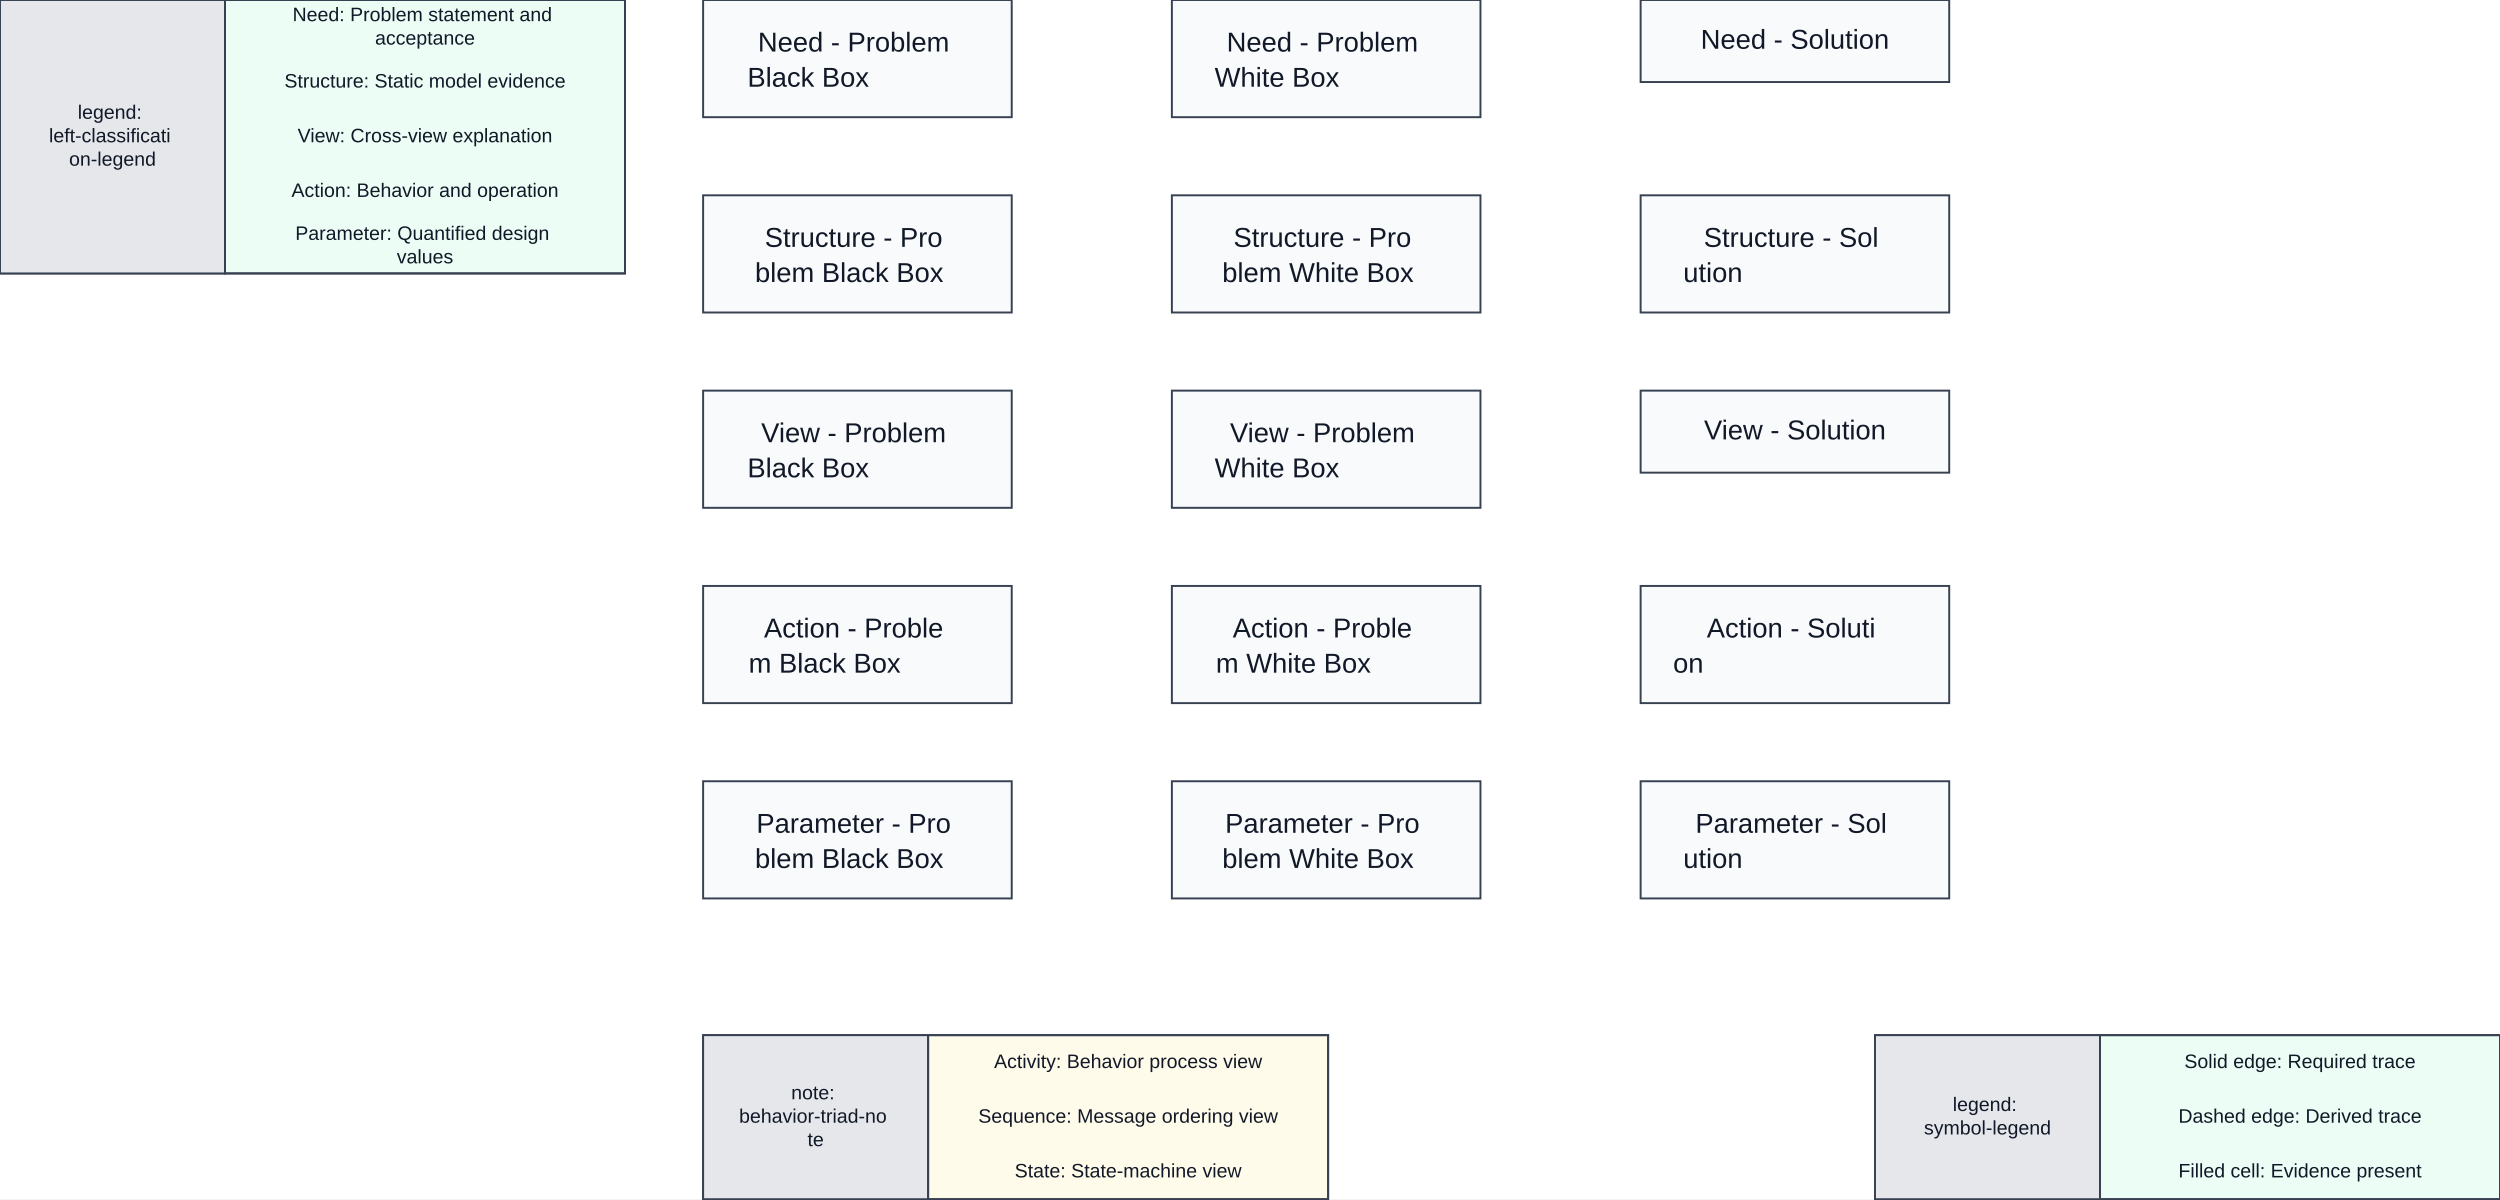
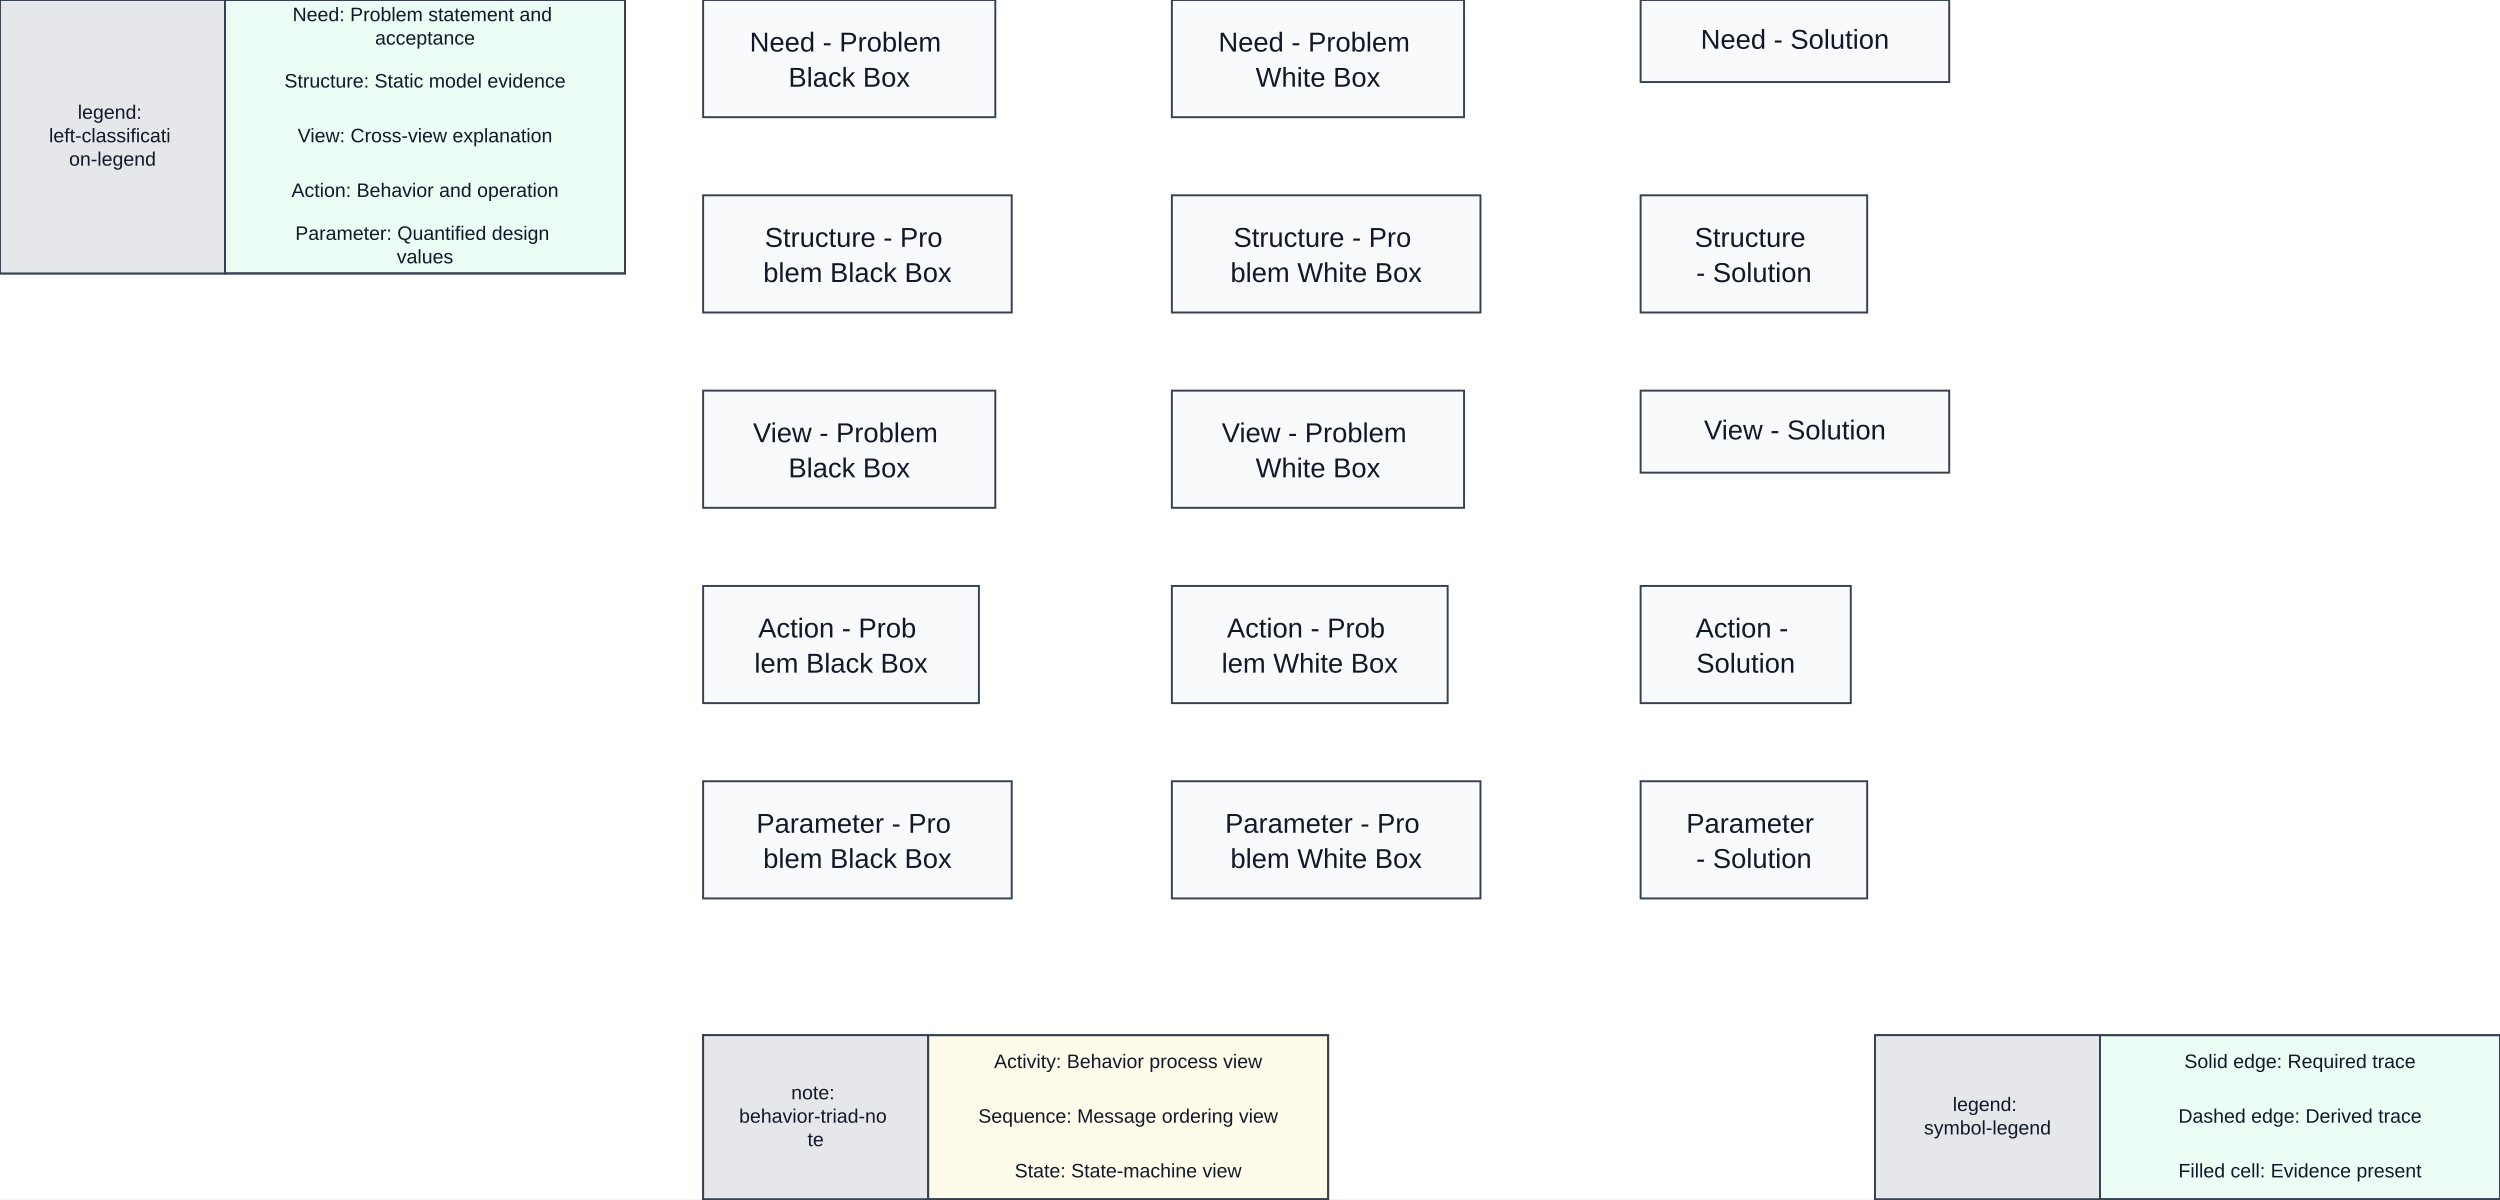
<svg xmlns="http://www.w3.org/2000/svg" role="img" viewBox="-180 80 1280 614">
  <rect class="background" x="-180" y="80" width="1280" height="614" fill="#ffffff" />
  <g class="evidence-panel evidence-panel--legend" data-id="left-classification-legend" data-kind="legend" data-item-count="5">
    <rect class="evidence-panel-frame" x="-180" y="80" width="320" height="140" fill="#ecfdf5" stroke="#374151" />
    <g class="evidence-panel-title-cell">
      <rect class="evidence-panel-title-bg" x="-180" y="80" width="115.2" height="140" fill="#e5e7eb" stroke="#374151" />
      <text class="evidence-panel-title" x="-122.4" y="138" text-anchor="middle" dominant-baseline="middle" font-family="Arial, sans-serif" font-size="10" fill="#111827">
        <tspan x="-122.4" y="138">legend:</tspan>
        <tspan x="-122.4" y="150">left-classificati</tspan>
        <tspan x="-122.4" y="162">on-legend</tspan>
      </text>
    </g>
    <g class="evidence-panel-items-cell">
      <rect class="evidence-panel-items-bg" x="-64.8" y="80" width="204.8" height="140" fill="transparent" stroke="#374151" />
      <rect class="evidence-panel-item" data-item="need-row" x="-64.8" y="80" width="204.8" height="28" fill="transparent" stroke="none" />
      <text class="evidence-panel-item-label" x="37.6" y="88" text-anchor="middle" dominant-baseline="middle" font-family="Arial, sans-serif" font-size="10" fill="#111827">
        <tspan x="37.6" y="88">Need: Problem statement and</tspan>
        <tspan x="37.6" y="100">acceptance</tspan>
      </text>
      <rect class="evidence-panel-item" data-item="structure-row" x="-64.8" y="108" width="204.8" height="28" fill="transparent" stroke="none" />
      <text class="evidence-panel-item-label" x="37.6" y="122" text-anchor="middle" dominant-baseline="middle" font-family="Arial, sans-serif" font-size="10" fill="#111827">Structure: Static model evidence</text>
      <rect class="evidence-panel-item" data-item="view-row" x="-64.8" y="136" width="204.8" height="28" fill="transparent" stroke="none" />
      <text class="evidence-panel-item-label" x="37.6" y="150" text-anchor="middle" dominant-baseline="middle" font-family="Arial, sans-serif" font-size="10" fill="#111827">View: Cross-view explanation</text>
      <rect class="evidence-panel-item" data-item="action-row" x="-64.8" y="164" width="204.8" height="28" fill="transparent" stroke="none" />
      <text class="evidence-panel-item-label" x="37.6" y="178" text-anchor="middle" dominant-baseline="middle" font-family="Arial, sans-serif" font-size="10" fill="#111827">Action: Behavior and operation</text>
      <rect class="evidence-panel-item" data-item="parameter-row" x="-64.8" y="192" width="204.8" height="28" fill="transparent" stroke="none" />
      <text class="evidence-panel-item-label" x="37.6" y="200" text-anchor="middle" dominant-baseline="middle" font-family="Arial, sans-serif" font-size="10" fill="#111827">
        <tspan x="37.6" y="200">Parameter: Quantified design</tspan>
        <tspan x="37.6" y="212">values</tspan>
      </text>
    </g>
  </g>
  <g class="evidence-panel evidence-panel--note" data-id="behavior-triad-note" data-kind="note" data-item-count="3">
    <rect class="evidence-panel-frame" x="180" y="610" width="320" height="84" fill="#fffbeb" stroke="#374151" />
    <g class="evidence-panel-title-cell">
      <rect class="evidence-panel-title-bg" x="180" y="610" width="115.2" height="84" fill="#e5e7eb" stroke="#374151" />
      <text class="evidence-panel-title" x="237.6" y="640" text-anchor="middle" dominant-baseline="middle" font-family="Arial, sans-serif" font-size="10" fill="#111827">
        <tspan x="237.6" y="640">note:</tspan>
        <tspan x="237.6" y="652">behavior-triad-no</tspan>
        <tspan x="237.6" y="664">te</tspan>
      </text>
    </g>
    <g class="evidence-panel-items-cell">
      <rect class="evidence-panel-items-bg" x="295.2" y="610" width="204.8" height="84" fill="transparent" stroke="#374151" />
      <rect class="evidence-panel-item" data-item="triad-activity" x="295.2" y="610" width="204.8" height="28" fill="transparent" stroke="none" />
      <text class="evidence-panel-item-label" x="397.6" y="624" text-anchor="middle" dominant-baseline="middle" font-family="Arial, sans-serif" font-size="10" fill="#111827">Activity: Behavior process view</text>
      <rect class="evidence-panel-item" data-item="triad-sequence" x="295.2" y="638" width="204.8" height="28" fill="transparent" stroke="none" />
      <text class="evidence-panel-item-label" x="397.6" y="652" text-anchor="middle" dominant-baseline="middle" font-family="Arial, sans-serif" font-size="10" fill="#111827">Sequence: Message ordering view</text>
      <rect class="evidence-panel-item" data-item="triad-state" x="295.2" y="666" width="204.8" height="28" fill="transparent" stroke="none" />
      <text class="evidence-panel-item-label" x="397.6" y="680" text-anchor="middle" dominant-baseline="middle" font-family="Arial, sans-serif" font-size="10" fill="#111827">State: State-machine view</text>
    </g>
  </g>
  <g class="evidence-panel evidence-panel--legend" data-id="symbol-legend" data-kind="legend" data-item-count="3">
    <rect class="evidence-panel-frame" x="780" y="610" width="320" height="84" fill="#ecfdf5" stroke="#374151" />
    <g class="evidence-panel-title-cell">
      <rect class="evidence-panel-title-bg" x="780" y="610" width="115.2" height="84" fill="#e5e7eb" stroke="#374151" />
      <text class="evidence-panel-title" x="837.6" y="646" text-anchor="middle" dominant-baseline="middle" font-family="Arial, sans-serif" font-size="10" fill="#111827">
        <tspan x="837.6" y="646">legend:</tspan>
        <tspan x="837.6" y="658">symbol-legend</tspan>
      </text>
    </g>
    <g class="evidence-panel-items-cell">
      <rect class="evidence-panel-items-bg" x="895.2" y="610" width="204.8" height="84" fill="transparent" stroke="#374151" />
      <rect class="evidence-panel-item" data-item="solid-edge" x="895.2" y="610" width="204.8" height="28" fill="transparent" stroke="none" />
      <text class="evidence-panel-item-label" x="997.6" y="624" text-anchor="middle" dominant-baseline="middle" font-family="Arial, sans-serif" font-size="10" fill="#111827">Solid edge: Required trace</text>
      <rect class="evidence-panel-item" data-item="dashed-edge" x="895.2" y="638" width="204.8" height="28" fill="transparent" stroke="none" />
      <text class="evidence-panel-item-label" x="997.6" y="652" text-anchor="middle" dominant-baseline="middle" font-family="Arial, sans-serif" font-size="10" fill="#111827">Dashed edge: Derived trace</text>
      <rect class="evidence-panel-item" data-item="filled-cell" x="895.2" y="666" width="204.8" height="28" fill="transparent" stroke="none" />
      <text class="evidence-panel-item-label" x="997.6" y="680" text-anchor="middle" dominant-baseline="middle" font-family="Arial, sans-serif" font-size="10" fill="#111827">Filled cell: Evidence present</text>
    </g>
  </g>
-   <rect class="node node-rectangle" data-id="action-problem-black-box" fill="#f8fafc" stroke="#374151" x="180" y="380" width="158" height="60" />
-   <rect class="node node-rectangle" data-id="action-problem-white-box" fill="#f8fafc" stroke="#374151" x="420" y="380" width="158" height="60" />
-   <rect class="node node-rectangle" data-id="action-solution" fill="#f8fafc" stroke="#374151" x="660" y="380" width="158" height="60" />
-   <rect class="node node-rectangle" data-id="need-problem-black-box" fill="#f8fafc" stroke="#374151" x="180" y="80" width="158" height="60" />
-   <rect class="node node-rectangle" data-id="need-problem-white-box" fill="#f8fafc" stroke="#374151" x="420" y="80" width="158" height="60" />
+   <rect class="node node-rectangle" data-id="action-problem-black-box" fill="#f8fafc" stroke="#374151" x="180" y="380" width="141.2" height="60" />
+   <rect class="node node-rectangle" data-id="action-problem-white-box" fill="#f8fafc" stroke="#374151" x="420" y="380" width="141.2" height="60" />
+   <rect class="node node-rectangle" data-id="action-solution" fill="#f8fafc" stroke="#374151" x="660" y="380" width="107.6" height="60" />
+   <rect class="node node-rectangle" data-id="need-problem-black-box" fill="#f8fafc" stroke="#374151" x="180" y="80" width="149.6" height="60" />
+   <rect class="node node-rectangle" data-id="need-problem-white-box" fill="#f8fafc" stroke="#374151" x="420" y="80" width="149.6" height="60" />
  <rect class="node node-rectangle" data-id="need-solution" fill="#f8fafc" stroke="#374151" x="660" y="80" width="158" height="42" />
  <rect class="node node-rectangle" data-id="parameter-problem-black-box" fill="#f8fafc" stroke="#374151" x="180" y="480" width="158" height="60" />
  <rect class="node node-rectangle" data-id="parameter-problem-white-box" fill="#f8fafc" stroke="#374151" x="420" y="480" width="158" height="60" />
-   <rect class="node node-rectangle" data-id="parameter-solution" fill="#f8fafc" stroke="#374151" x="660" y="480" width="158" height="60" />
+   <rect class="node node-rectangle" data-id="parameter-solution" fill="#f8fafc" stroke="#374151" x="660" y="480" width="116" height="60" />
  <rect class="node node-rectangle" data-id="structure-problem-black-box" fill="#f8fafc" stroke="#374151" x="180" y="180" width="158" height="60" />
  <rect class="node node-rectangle" data-id="structure-problem-white-box" fill="#f8fafc" stroke="#374151" x="420" y="180" width="158" height="60" />
-   <rect class="node node-rectangle" data-id="structure-solution" fill="#f8fafc" stroke="#374151" x="660" y="180" width="158" height="60" />
-   <rect class="node node-rectangle" data-id="view-problem-black-box" fill="#f8fafc" stroke="#374151" x="180" y="280" width="158" height="60" />
-   <rect class="node node-rectangle" data-id="view-problem-white-box" fill="#f8fafc" stroke="#374151" x="420" y="280" width="158" height="60" />
+   <rect class="node node-rectangle" data-id="structure-solution" fill="#f8fafc" stroke="#374151" x="660" y="180" width="116" height="60" />
+   <rect class="node node-rectangle" data-id="view-problem-black-box" fill="#f8fafc" stroke="#374151" x="180" y="280" width="149.6" height="60" />
+   <rect class="node node-rectangle" data-id="view-problem-white-box" fill="#f8fafc" stroke="#374151" x="420" y="280" width="149.6" height="60" />
  <rect class="node node-rectangle" data-id="view-solution" fill="#f8fafc" stroke="#374151" x="660" y="280" width="158" height="42" />
  <text class="label" data-for="action-problem-black-box" data-text-surface="node-label" data-owner-id="action-problem-black-box" data-text-backend="deterministic" font-family="Arial, sans-serif" font-size="14" fill="#111827" text-anchor="middle">
-     <tspan x="259" y="406.4">Action - Proble</tspan>
-     <tspan x="242.2" y="424.4">m Black Box</tspan>
+     <tspan x="250.6" y="406.4">Action - Prob</tspan>
+     <tspan x="250.6" y="424.4">lem Black Box</tspan>
  </text>
  <text class="label" data-for="action-problem-white-box" data-text-surface="node-label" data-owner-id="action-problem-white-box" data-text-backend="deterministic" font-family="Arial, sans-serif" font-size="14" fill="#111827" text-anchor="middle">
-     <tspan x="499" y="406.4">Action - Proble</tspan>
-     <tspan x="482.2" y="424.4">m White Box</tspan>
+     <tspan x="490.6" y="406.4">Action - Prob</tspan>
+     <tspan x="490.6" y="424.4">lem White Box</tspan>
  </text>
  <text class="label" data-for="action-solution" data-text-surface="node-label" data-owner-id="action-solution" data-text-backend="deterministic" font-family="Arial, sans-serif" font-size="14" fill="#111827" text-anchor="middle">
-     <tspan x="739" y="406.4">Action - Soluti</tspan>
-     <tspan x="684.4" y="424.4">on</tspan>
+     <tspan x="713.8" y="406.4">Action - </tspan>
+     <tspan x="713.8" y="424.4">Solution</tspan>
  </text>
  <text class="label" data-for="need-problem-black-box" data-text-surface="node-label" data-owner-id="need-problem-black-box" data-text-backend="deterministic" font-family="Arial, sans-serif" font-size="14" fill="#111827" text-anchor="middle">
-     <tspan x="259" y="106.4">Need - Problem </tspan>
-     <tspan x="233.8" y="124.4">Black Box</tspan>
+     <tspan x="254.8" y="106.4">Need - Problem</tspan>
+     <tspan x="254.8" y="124.4"> Black Box</tspan>
  </text>
  <text class="label" data-for="need-problem-white-box" data-text-surface="node-label" data-owner-id="need-problem-white-box" data-text-backend="deterministic" font-family="Arial, sans-serif" font-size="14" fill="#111827" text-anchor="middle">
-     <tspan x="499" y="106.4">Need - Problem </tspan>
-     <tspan x="473.8" y="124.4">White Box</tspan>
+     <tspan x="494.8" y="106.4">Need - Problem</tspan>
+     <tspan x="494.8" y="124.4"> White Box</tspan>
  </text>
  <text class="label" data-for="need-solution" data-text-surface="node-label" data-owner-id="need-solution" data-text-backend="deterministic" font-family="Arial, sans-serif" font-size="14" fill="#111827" text-anchor="middle" dominant-baseline="middle" x="739" y="101">Need - Solution</text>
  <text class="label" data-for="parameter-problem-black-box" data-text-surface="node-label" data-owner-id="parameter-problem-black-box" data-text-backend="deterministic" font-family="Arial, sans-serif" font-size="14" fill="#111827" text-anchor="middle">
    <tspan x="259" y="506.4">Parameter - Pro</tspan>
-     <tspan x="254.8" y="524.4">blem Black Box</tspan>
+     <tspan x="259" y="524.4">blem Black Box</tspan>
  </text>
  <text class="label" data-for="parameter-problem-white-box" data-text-surface="node-label" data-owner-id="parameter-problem-white-box" data-text-backend="deterministic" font-family="Arial, sans-serif" font-size="14" fill="#111827" text-anchor="middle">
    <tspan x="499" y="506.4">Parameter - Pro</tspan>
-     <tspan x="494.8" y="524.4">blem White Box</tspan>
+     <tspan x="499" y="524.4">blem White Box</tspan>
  </text>
  <text class="label" data-for="parameter-solution" data-text-surface="node-label" data-owner-id="parameter-solution" data-text-backend="deterministic" font-family="Arial, sans-serif" font-size="14" fill="#111827" text-anchor="middle">
-     <tspan x="739" y="506.4">Parameter - Sol</tspan>
-     <tspan x="697" y="524.4">ution</tspan>
+     <tspan x="718" y="506.4">Parameter </tspan>
+     <tspan x="718" y="524.4">- Solution</tspan>
  </text>
  <text class="label" data-for="structure-problem-black-box" data-text-surface="node-label" data-owner-id="structure-problem-black-box" data-text-backend="deterministic" font-family="Arial, sans-serif" font-size="14" fill="#111827" text-anchor="middle">
    <tspan x="259" y="206.4">Structure - Pro</tspan>
-     <tspan x="254.8" y="224.4">blem Black Box</tspan>
+     <tspan x="259" y="224.4">blem Black Box</tspan>
  </text>
  <text class="label" data-for="structure-problem-white-box" data-text-surface="node-label" data-owner-id="structure-problem-white-box" data-text-backend="deterministic" font-family="Arial, sans-serif" font-size="14" fill="#111827" text-anchor="middle">
    <tspan x="499" y="206.4">Structure - Pro</tspan>
-     <tspan x="494.8" y="224.4">blem White Box</tspan>
+     <tspan x="499" y="224.4">blem White Box</tspan>
  </text>
  <text class="label" data-for="structure-solution" data-text-surface="node-label" data-owner-id="structure-solution" data-text-backend="deterministic" font-family="Arial, sans-serif" font-size="14" fill="#111827" text-anchor="middle">
-     <tspan x="739" y="206.4">Structure - Sol</tspan>
-     <tspan x="697" y="224.4">ution</tspan>
+     <tspan x="718" y="206.4">Structure </tspan>
+     <tspan x="718" y="224.4">- Solution</tspan>
  </text>
  <text class="label" data-for="view-problem-black-box" data-text-surface="node-label" data-owner-id="view-problem-black-box" data-text-backend="deterministic" font-family="Arial, sans-serif" font-size="14" fill="#111827" text-anchor="middle">
-     <tspan x="259" y="306.4">View - Problem </tspan>
-     <tspan x="233.8" y="324.4">Black Box</tspan>
+     <tspan x="254.8" y="306.4">View - Problem</tspan>
+     <tspan x="254.8" y="324.4"> Black Box</tspan>
  </text>
  <text class="label" data-for="view-problem-white-box" data-text-surface="node-label" data-owner-id="view-problem-white-box" data-text-backend="deterministic" font-family="Arial, sans-serif" font-size="14" fill="#111827" text-anchor="middle">
-     <tspan x="499" y="306.4">View - Problem </tspan>
-     <tspan x="473.8" y="324.4">White Box</tspan>
+     <tspan x="494.8" y="306.4">View - Problem</tspan>
+     <tspan x="494.8" y="324.4"> White Box</tspan>
  </text>
  <text class="label" data-for="view-solution" data-text-surface="node-label" data-owner-id="view-solution" data-text-backend="deterministic" font-family="Arial, sans-serif" font-size="14" fill="#111827" text-anchor="middle" dominant-baseline="middle" x="739" y="301">View - Solution</text>
</svg>
